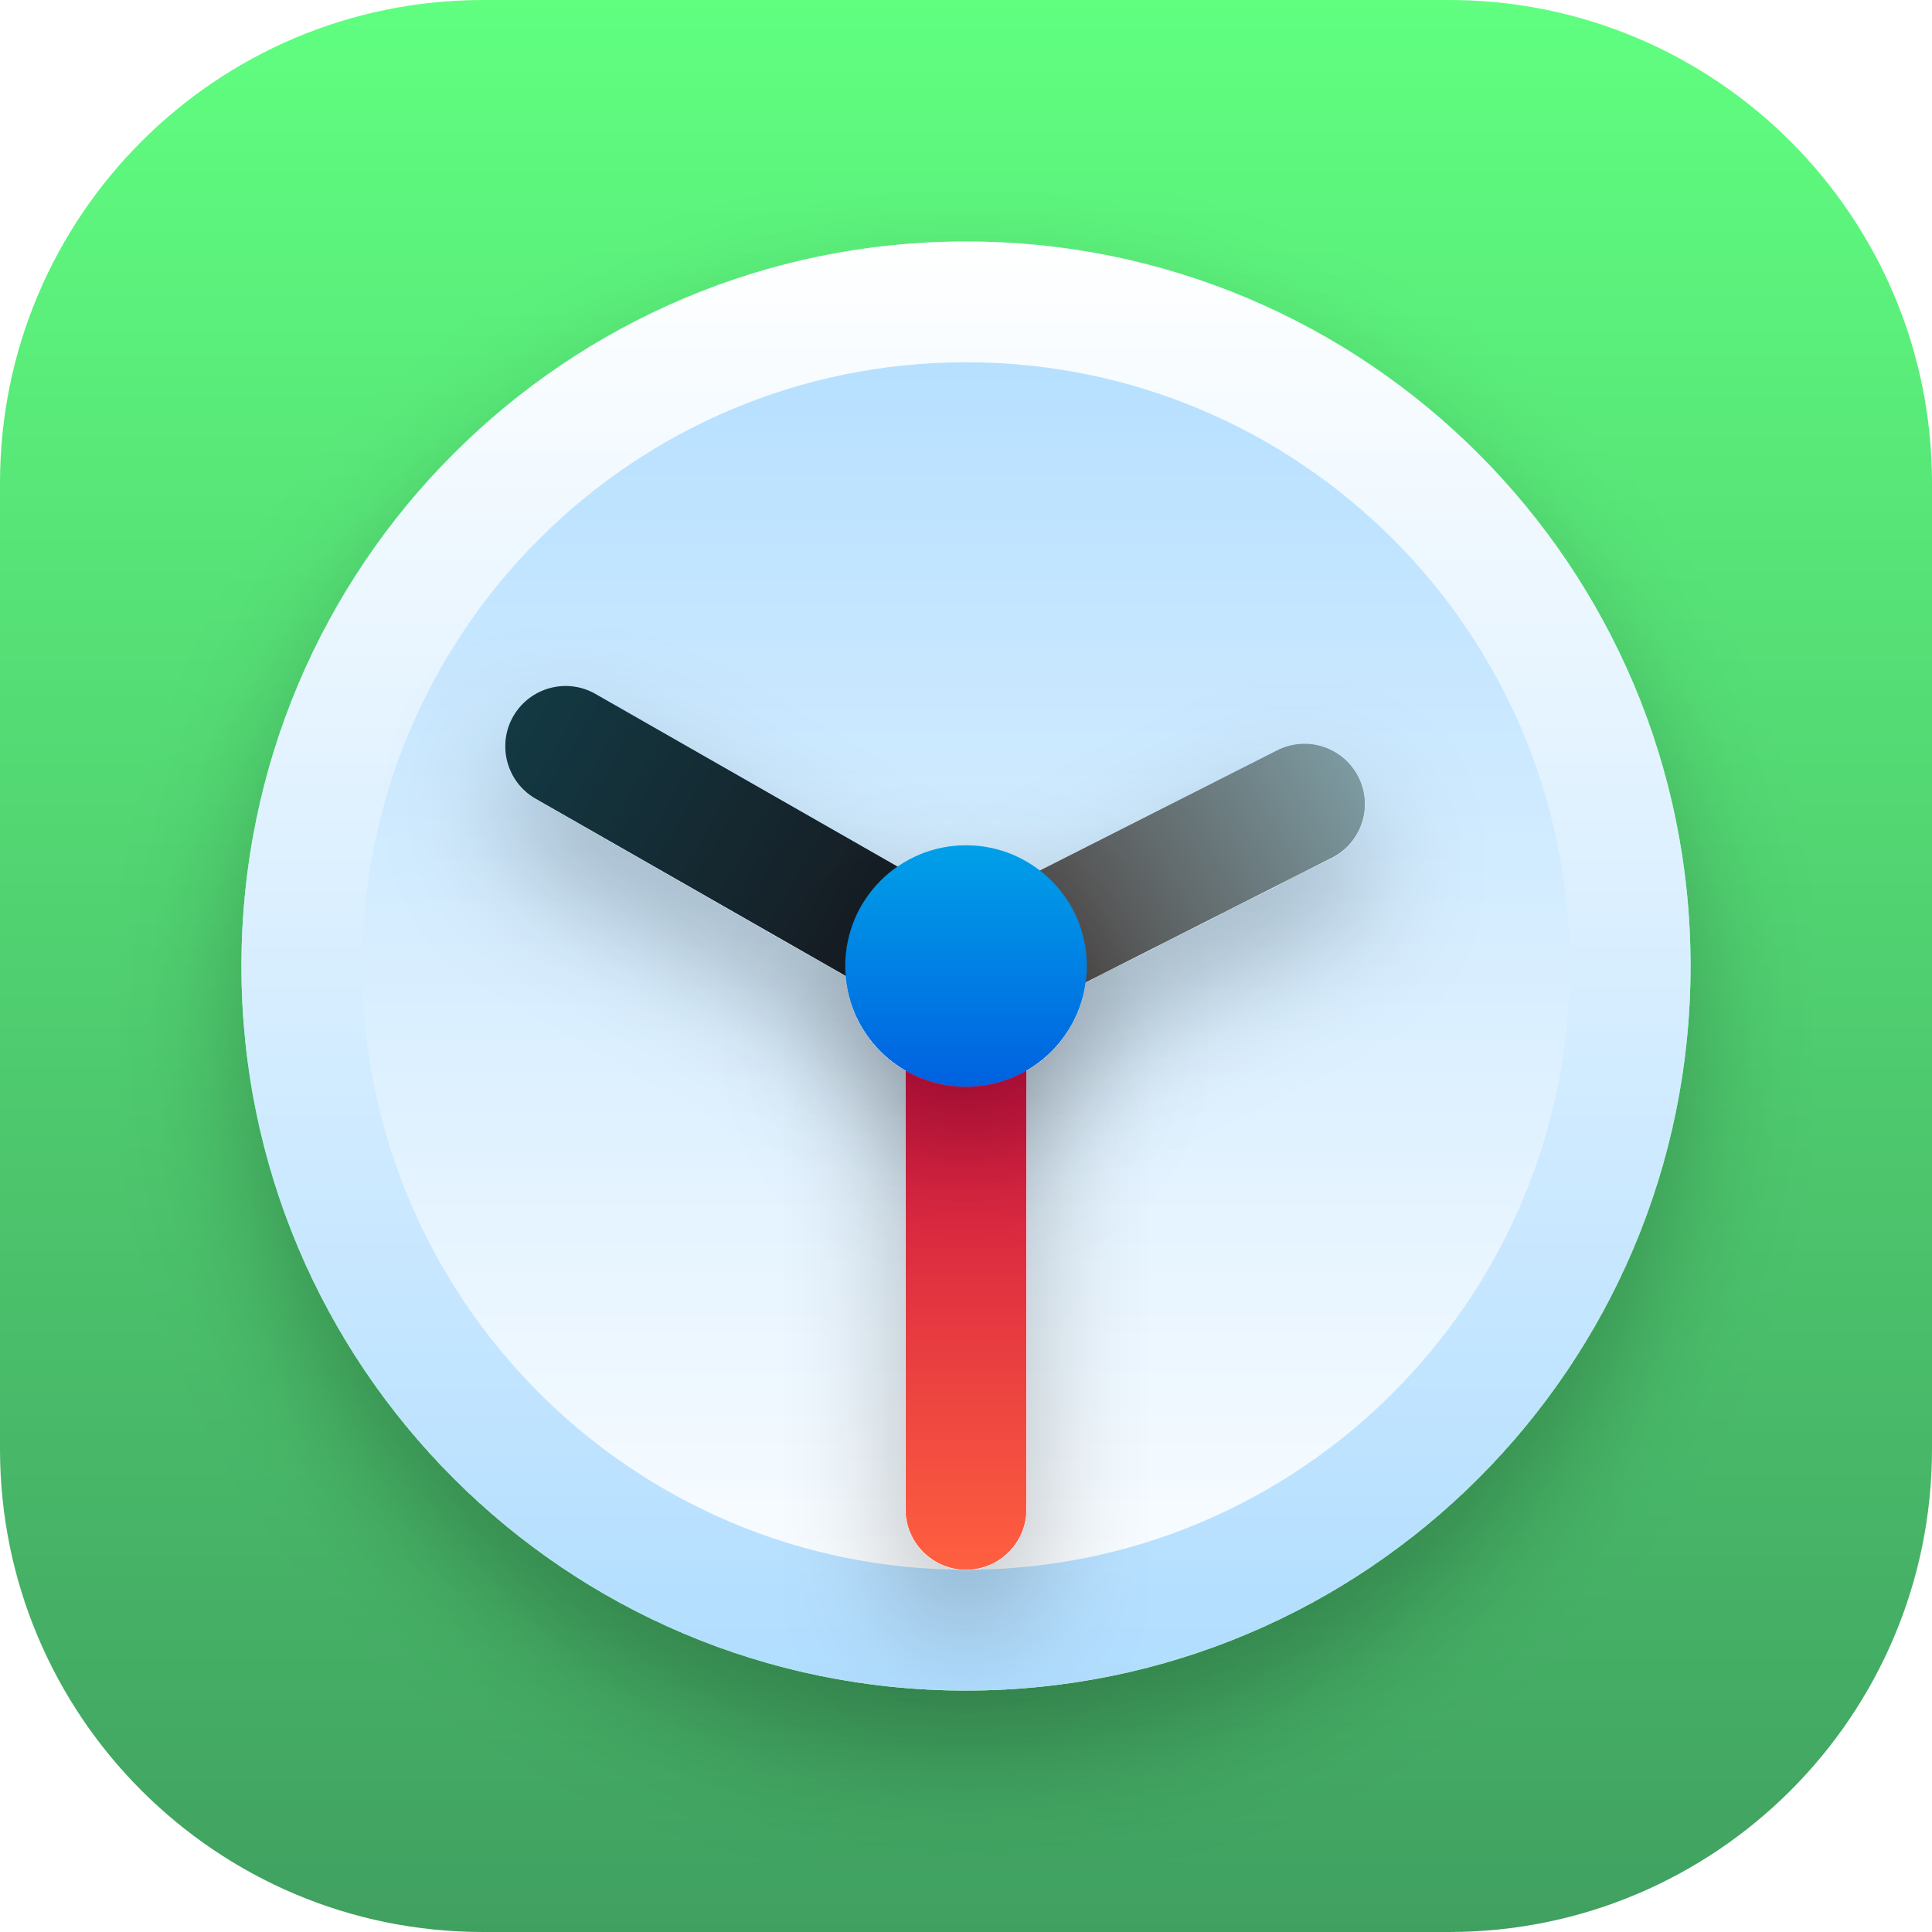
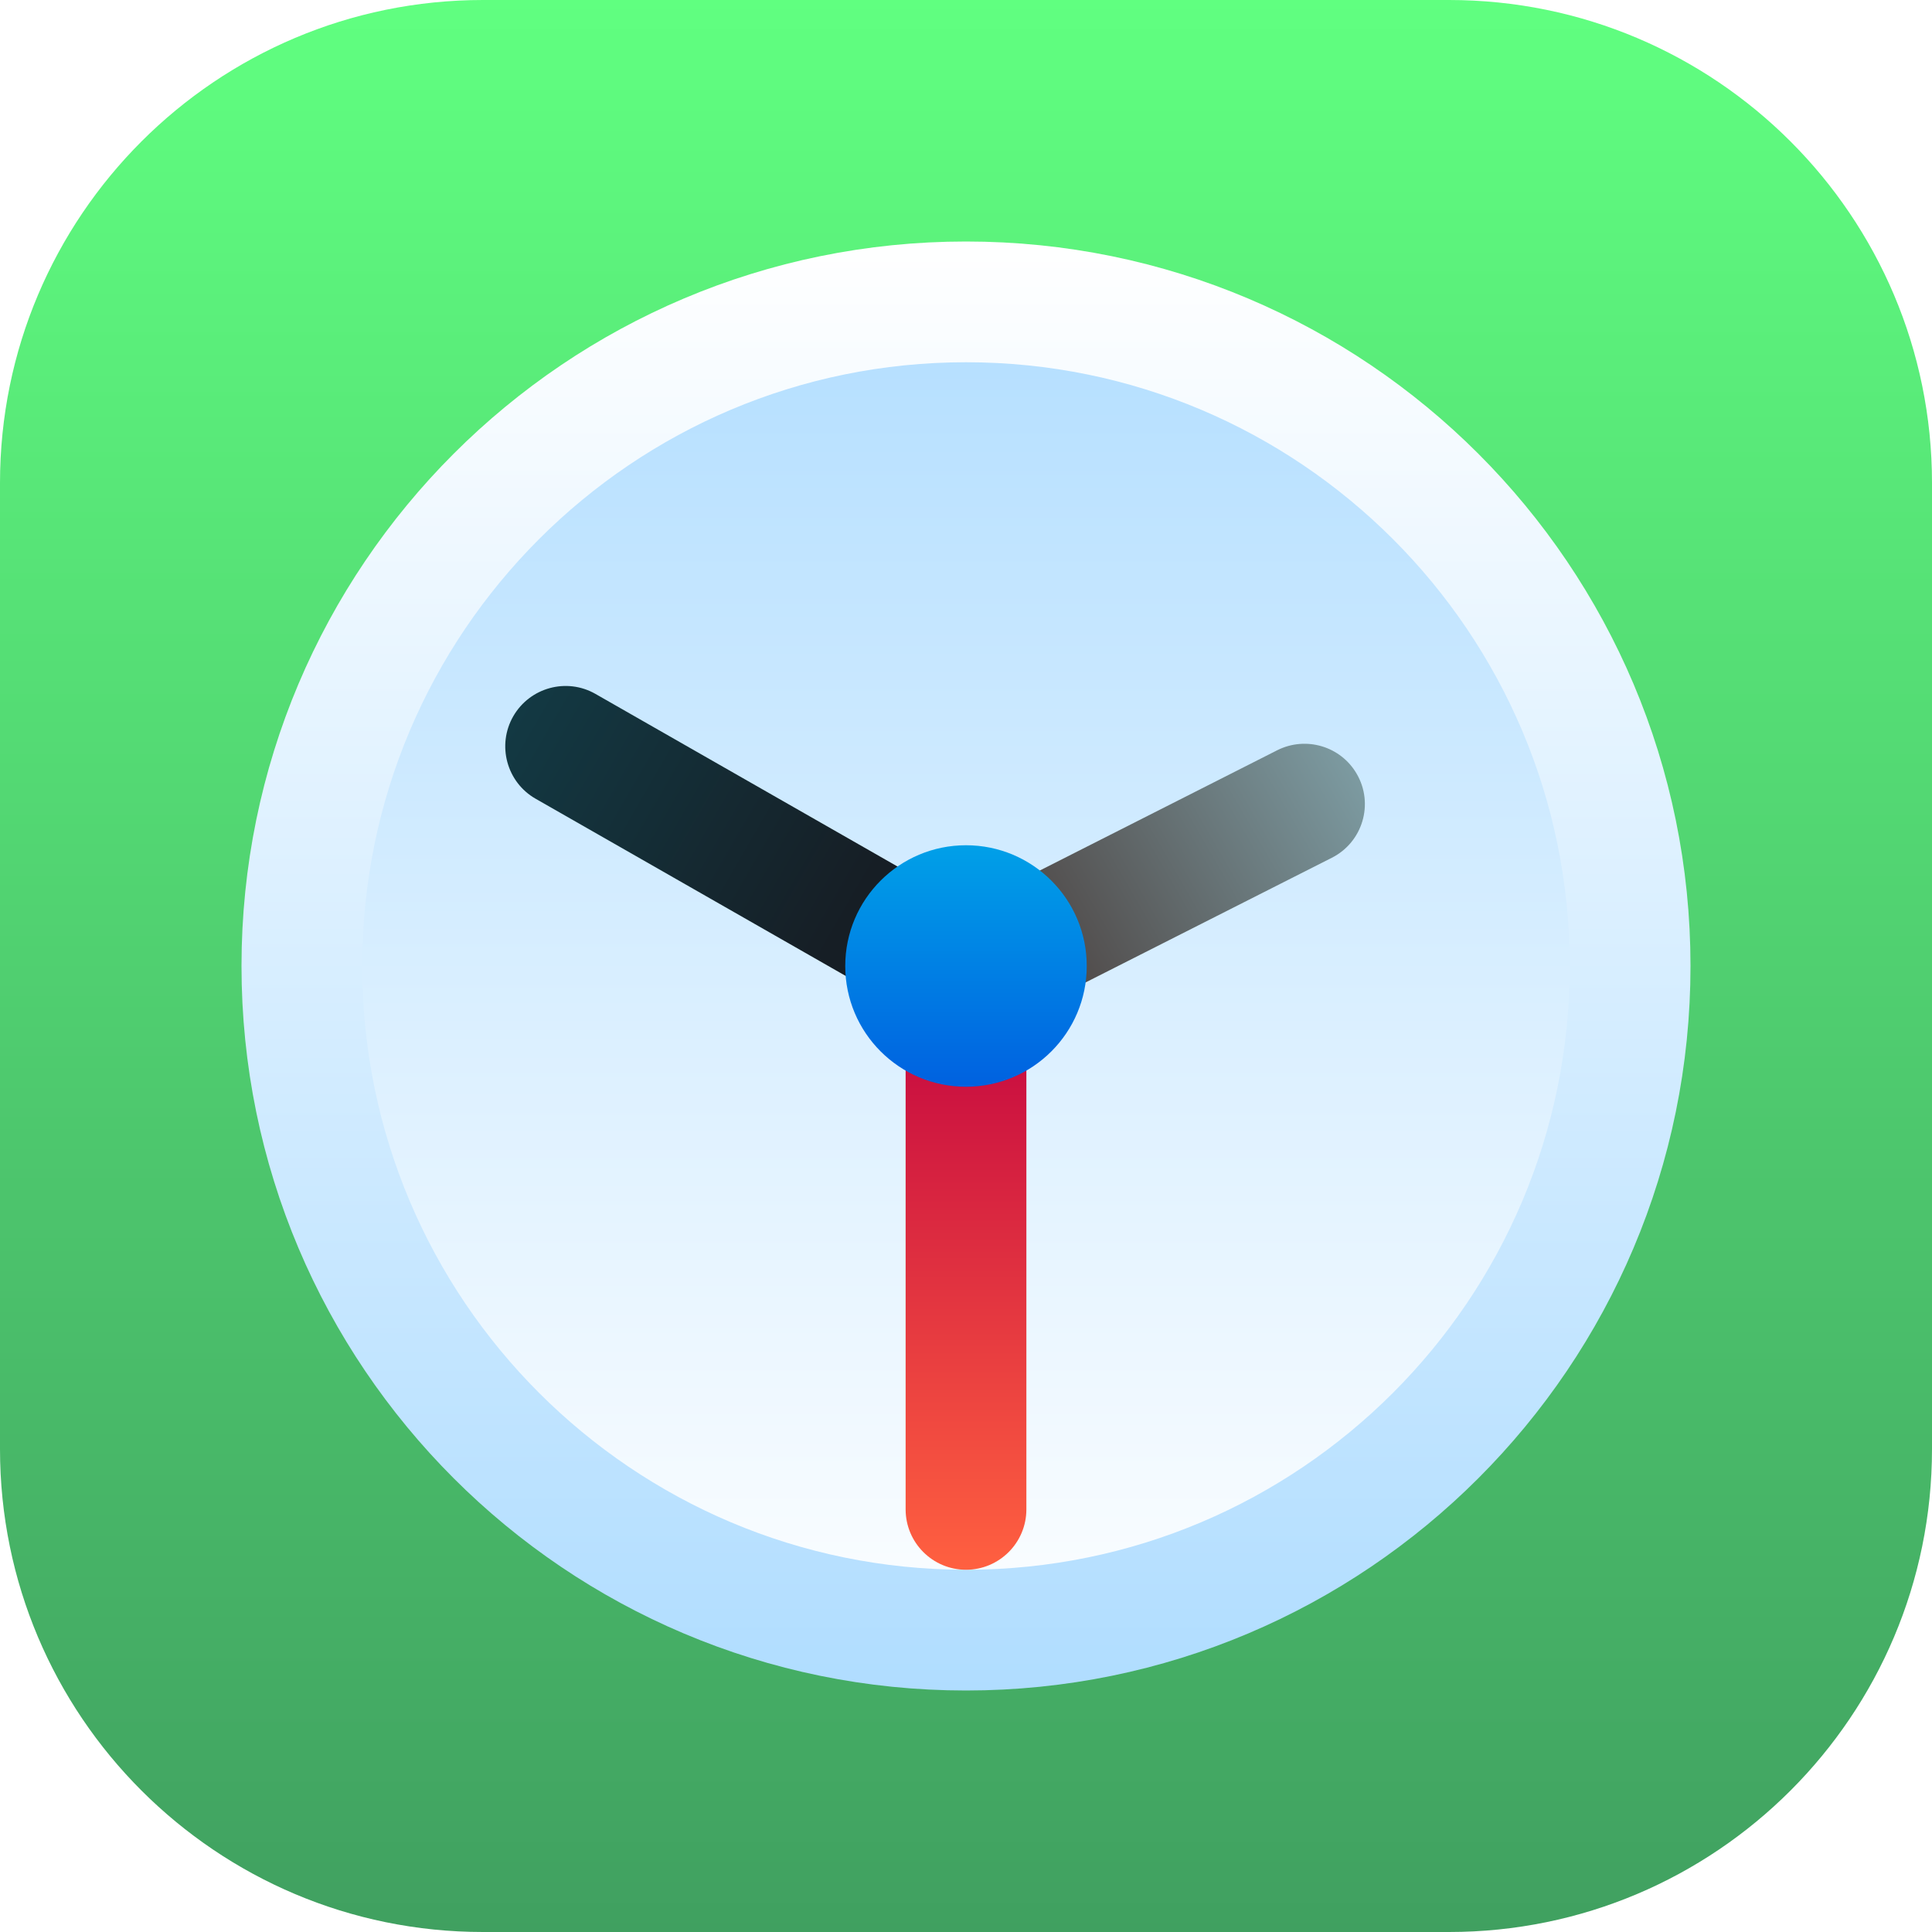
<svg xmlns="http://www.w3.org/2000/svg" width="16" height="16" viewBox="0 0 16 16" fill="none">
  <rect width="16" height="16" rx="4" fill="url(#paint0_linear_26_403)" />
-   <g filter="url(#filter0_d_26_403)">
-     <rect x="2" y="2" width="12" height="12" rx="6" fill="url(#paint1_linear_26_403)" />
-     <rect x="2.5" y="2.5" width="11" height="11" rx="5.5" stroke="url(#paint2_linear_26_403)" />
-   </g>
-   <g filter="url(#filter1_d_26_403)">
-     <path d="M10.578 6.213C10.815 6.094 11.104 6.18 11.236 6.409C11.38 6.657 11.285 6.975 11.029 7.104L8.957 8.153C8.721 8.272 8.432 8.186 8.3 7.957C8.156 7.709 8.251 7.391 8.507 7.262L10.578 6.213Z" fill="url(#paint3_linear_26_403)" />
-   </g>
-   <g filter="url(#filter2_d_26_403)">
-     <path d="M4.436 6.615C4.196 6.478 4.113 6.171 4.251 5.931C4.389 5.693 4.693 5.61 4.932 5.747L7.564 7.251C7.804 7.388 7.887 7.695 7.749 7.935C7.611 8.173 7.307 8.256 7.068 8.119L4.436 6.615Z" fill="url(#paint4_linear_26_403)" />
-   </g>
-   <g filter="url(#filter3_d_26_403)">
-     <path d="M7.5 8.5C7.5 8.224 7.724 8 8 8C8.276 8 8.5 8.224 8.5 8.5V12.5C8.5 12.776 8.276 13 8 13C7.724 13 7.5 12.776 7.5 12.5V8.5Z" fill="url(#paint5_linear_26_403)" />
-   </g>
-   <g filter="url(#filter4_d_26_403)">
-     <rect x="7" y="7" width="2" height="2" rx="1" fill="url(#paint6_linear_26_403)" />
-   </g>
+   <rect x="2.5" y="2.5" width="11" height="11" rx="5.5" fill="url(#paint1_linear_26_403)" stroke="url(#paint2_linear_26_403)" />
+   <path d="M10.578 6.213C10.815 6.094 11.104 6.18 11.236 6.409C11.38 6.657 11.285 6.975 11.029 7.104L8.957 8.153C8.721 8.272 8.432 8.186 8.3 7.957C8.156 7.709 8.251 7.391 8.507 7.262L10.578 6.213Z" fill="url(#paint3_linear_26_403)" />
+   <path d="M4.436 6.615C4.196 6.478 4.113 6.171 4.251 5.931C4.389 5.693 4.693 5.61 4.932 5.747L7.564 7.251C7.804 7.388 7.887 7.695 7.749 7.935C7.611 8.173 7.307 8.256 7.068 8.119L4.436 6.615Z" fill="url(#paint4_linear_26_403)" />
+   <path d="M7.5 8.5C7.5 8.224 7.724 8 8 8C8.276 8 8.5 8.224 8.5 8.5V12.5C8.5 12.776 8.276 13 8 13C7.724 13 7.5 12.776 7.5 12.5V8.5Z" fill="url(#paint5_linear_26_403)" />
+   <rect x="7" y="7" width="2" height="2" rx="1" fill="url(#paint6_linear_26_403)" />
  <defs>
-     <filter id="filter0_d_26_403" x="1" y="1.5" width="14" height="14" filterUnits="userSpaceOnUse" color-interpolation-filters="sRGB">
-       <feFlood flood-opacity="0" result="BackgroundImageFix" />
-       <feColorMatrix in="SourceAlpha" type="matrix" values="0 0 0 0 0 0 0 0 0 0 0 0 0 0 0 0 0 0 127 0" result="hardAlpha" />
-       <feOffset dy="0.5" />
-       <feGaussianBlur stdDeviation="0.5" />
-       <feComposite in2="hardAlpha" operator="out" />
-       <feColorMatrix type="matrix" values="0 0 0 0 0 0 0 0 0 0 0 0 0 0 0 0 0 0 0.25 0" />
-       <feBlend mode="normal" in2="BackgroundImageFix" result="effect1_dropShadow_26_403" />
-       <feBlend mode="normal" in="SourceGraphic" in2="effect1_dropShadow_26_403" result="shape" />
-     </filter>
-     <filter id="filter1_d_26_403" x="7.233" y="5.659" width="5.071" height="4.047" filterUnits="userSpaceOnUse" color-interpolation-filters="sRGB">
-       <feFlood flood-opacity="0" result="BackgroundImageFix" />
-       <feColorMatrix in="SourceAlpha" type="matrix" values="0 0 0 0 0 0 0 0 0 0 0 0 0 0 0 0 0 0 127 0" result="hardAlpha" />
-       <feOffset dy="0.5" />
-       <feGaussianBlur stdDeviation="0.5" />
-       <feComposite in2="hardAlpha" operator="out" />
-       <feColorMatrix type="matrix" values="0 0 0 0 0 0 0 0 0 0 0 0 0 0 0 0 0 0 0.25 0" />
-       <feBlend mode="normal" in2="BackgroundImageFix" result="effect1_dropShadow_26_403" />
-       <feBlend mode="normal" in="SourceGraphic" in2="effect1_dropShadow_26_403" result="shape" />
-     </filter>
-     <filter id="filter2_d_26_403" x="3.184" y="5.181" width="5.632" height="4.504" filterUnits="userSpaceOnUse" color-interpolation-filters="sRGB">
-       <feFlood flood-opacity="0" result="BackgroundImageFix" />
-       <feColorMatrix in="SourceAlpha" type="matrix" values="0 0 0 0 0 0 0 0 0 0 0 0 0 0 0 0 0 0 127 0" result="hardAlpha" />
-       <feOffset dy="0.5" />
-       <feGaussianBlur stdDeviation="0.5" />
-       <feComposite in2="hardAlpha" operator="out" />
-       <feColorMatrix type="matrix" values="0 0 0 0 0 0 0 0 0 0 0 0 0 0 0 0 0 0 0.25 0" />
-       <feBlend mode="normal" in2="BackgroundImageFix" result="effect1_dropShadow_26_403" />
-       <feBlend mode="normal" in="SourceGraphic" in2="effect1_dropShadow_26_403" result="shape" />
-     </filter>
-     <filter id="filter3_d_26_403" x="6.5" y="7.5" width="3" height="7" filterUnits="userSpaceOnUse" color-interpolation-filters="sRGB">
-       <feFlood flood-opacity="0" result="BackgroundImageFix" />
-       <feColorMatrix in="SourceAlpha" type="matrix" values="0 0 0 0 0 0 0 0 0 0 0 0 0 0 0 0 0 0 127 0" result="hardAlpha" />
-       <feOffset dy="0.5" />
-       <feGaussianBlur stdDeviation="0.5" />
-       <feComposite in2="hardAlpha" operator="out" />
-       <feColorMatrix type="matrix" values="0 0 0 0 0 0 0 0 0 0 0 0 0 0 0 0 0 0 0.25 0" />
-       <feBlend mode="normal" in2="BackgroundImageFix" result="effect1_dropShadow_26_403" />
-       <feBlend mode="normal" in="SourceGraphic" in2="effect1_dropShadow_26_403" result="shape" />
-     </filter>
-     <filter id="filter4_d_26_403" x="6" y="6.5" width="4" height="4" filterUnits="userSpaceOnUse" color-interpolation-filters="sRGB">
-       <feFlood flood-opacity="0" result="BackgroundImageFix" />
-       <feColorMatrix in="SourceAlpha" type="matrix" values="0 0 0 0 0 0 0 0 0 0 0 0 0 0 0 0 0 0 127 0" result="hardAlpha" />
-       <feOffset dy="0.5" />
-       <feGaussianBlur stdDeviation="0.5" />
-       <feComposite in2="hardAlpha" operator="out" />
-       <feColorMatrix type="matrix" values="0 0 0 0 0 0 0 0 0 0 0 0 0 0 0 0 0 0 0.25 0" />
-       <feBlend mode="normal" in2="BackgroundImageFix" result="effect1_dropShadow_26_403" />
-       <feBlend mode="normal" in="SourceGraphic" in2="effect1_dropShadow_26_403" result="shape" />
-     </filter>
    <linearGradient id="paint0_linear_26_403" x1="8" y1="0" x2="8" y2="16" gradientUnits="userSpaceOnUse">
      <stop stop-color="#60FF80" />
      <stop offset="1" stop-color="#40A060" />
    </linearGradient>
    <linearGradient id="paint1_linear_26_403" x1="8" y1="2" x2="8" y2="14" gradientUnits="userSpaceOnUse">
      <stop stop-color="#B0DDFF" />
      <stop offset="1" stop-color="white" />
    </linearGradient>
    <linearGradient id="paint2_linear_26_403" x1="8" y1="2" x2="8" y2="14" gradientUnits="userSpaceOnUse">
      <stop stop-color="white" />
      <stop offset="1" stop-color="#B0DDFF" />
    </linearGradient>
    <linearGradient id="paint3_linear_26_403" x1="11.365" y1="6.155" x2="8.286" y2="7.933" gradientUnits="userSpaceOnUse">
      <stop stop-color="#80A1A8" />
      <stop offset="1" stop-color="#4A3F3D" />
    </linearGradient>
    <linearGradient id="paint4_linear_26_403" x1="3.218" y1="4.175" x2="7.548" y2="6.675" gradientUnits="userSpaceOnUse">
      <stop stop-color="#114854" />
      <stop offset="1" stop-color="#161E25" />
    </linearGradient>
    <linearGradient id="paint5_linear_26_403" x1="8" y1="8" x2="8" y2="13" gradientUnits="userSpaceOnUse">
      <stop stop-color="#C00040" />
      <stop offset="1" stop-color="#FF6040" />
    </linearGradient>
    <linearGradient id="paint6_linear_26_403" x1="8" y1="7" x2="8" y2="9" gradientUnits="userSpaceOnUse">
      <stop stop-color="#00A0E8" />
      <stop offset="1" stop-color="#0061E0" />
    </linearGradient>
  </defs>
</svg>
